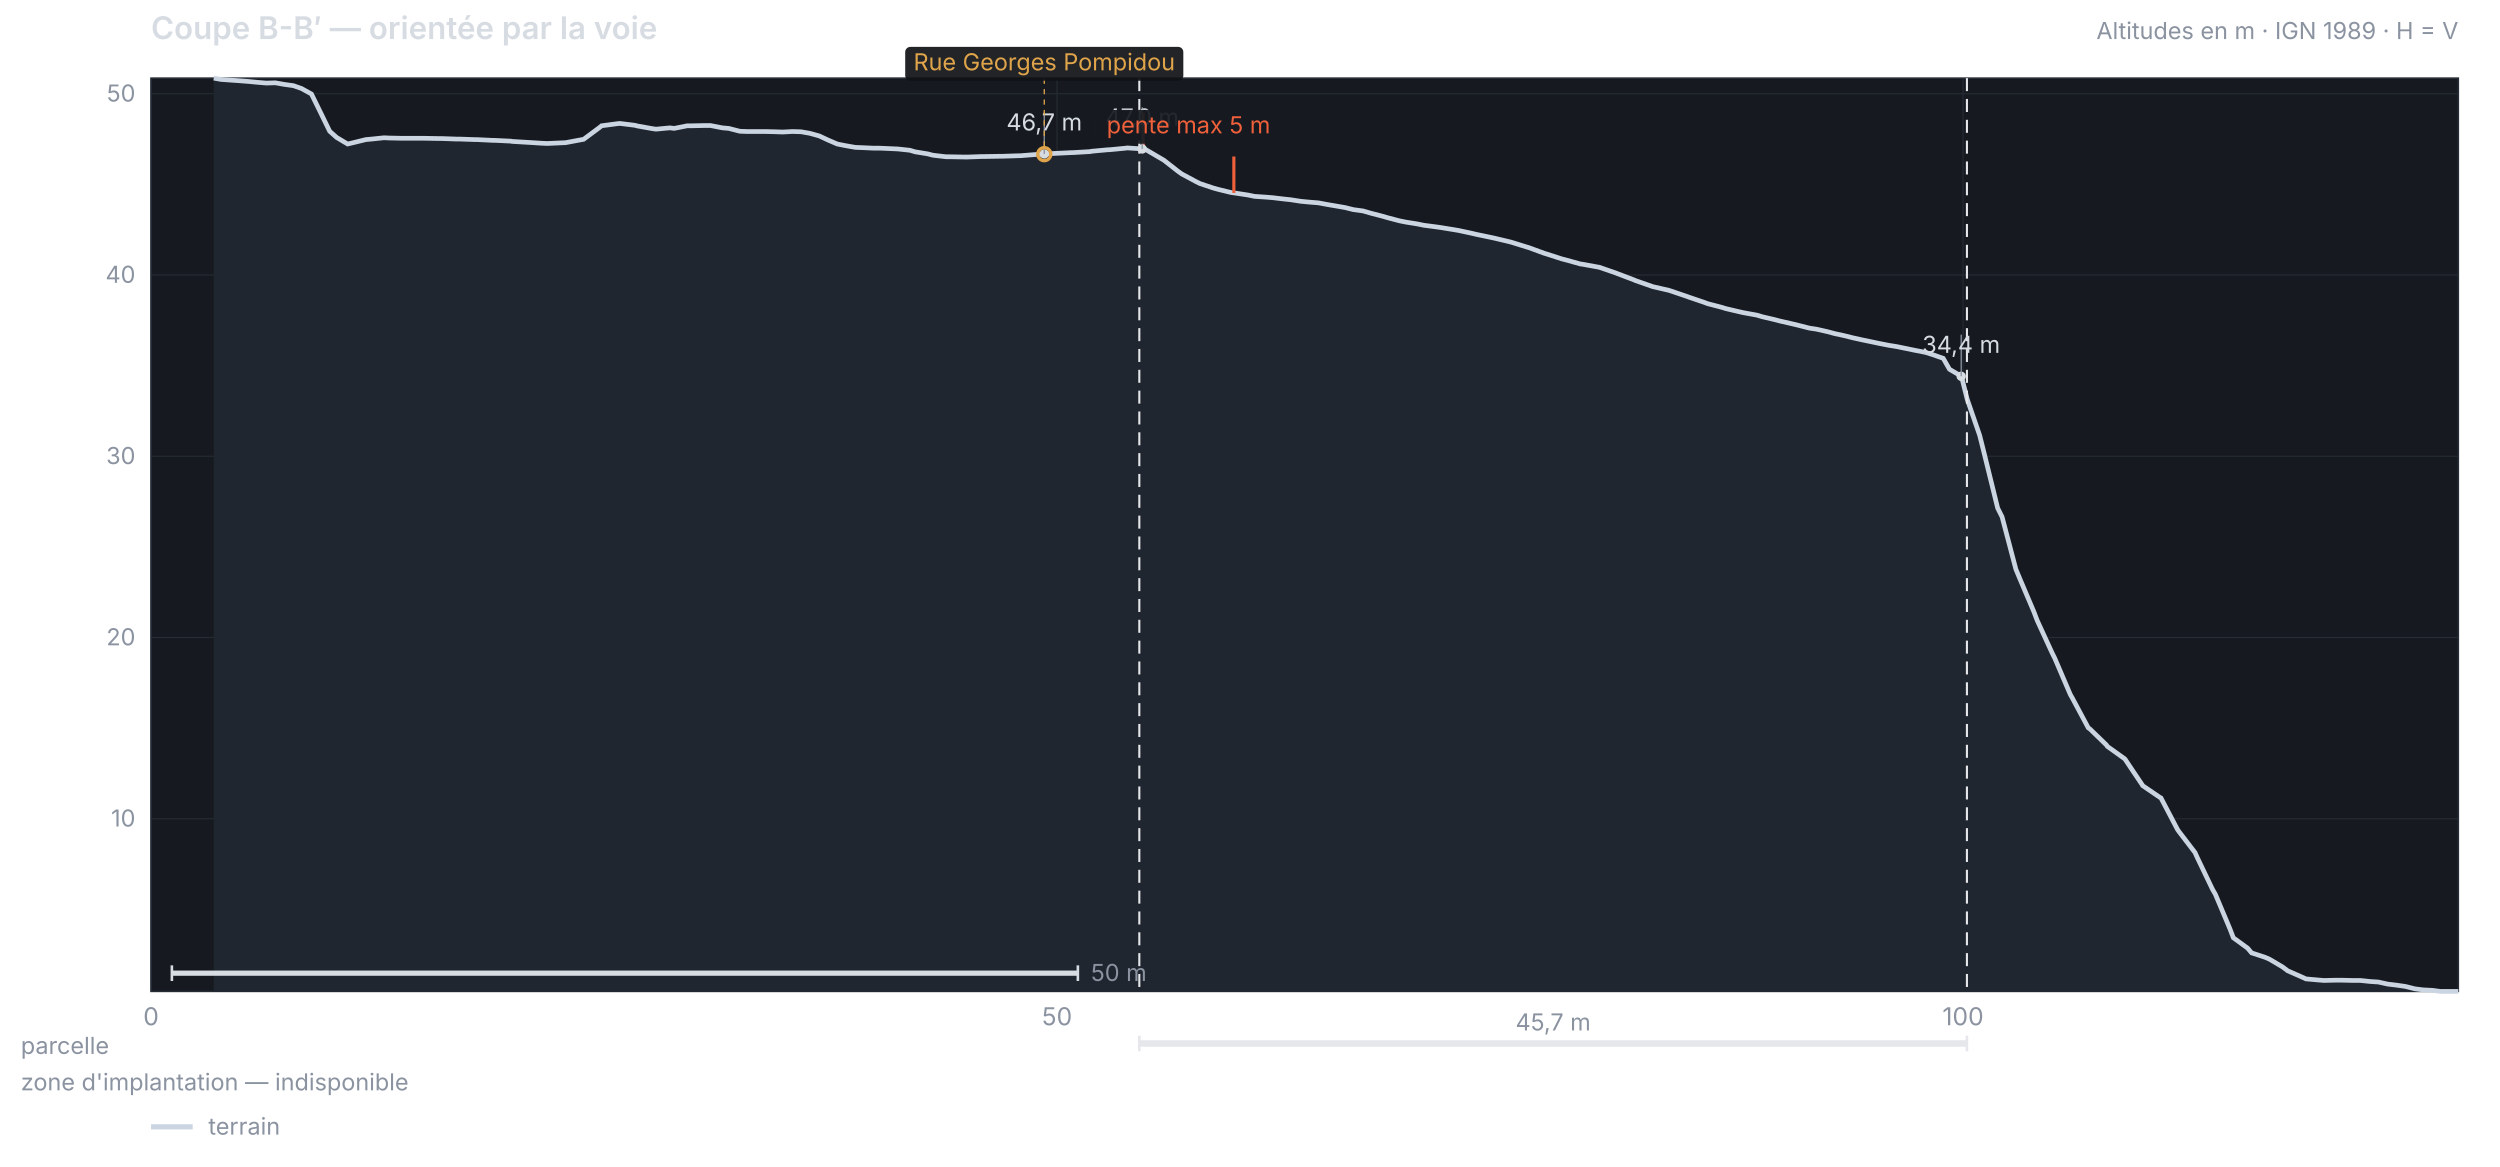
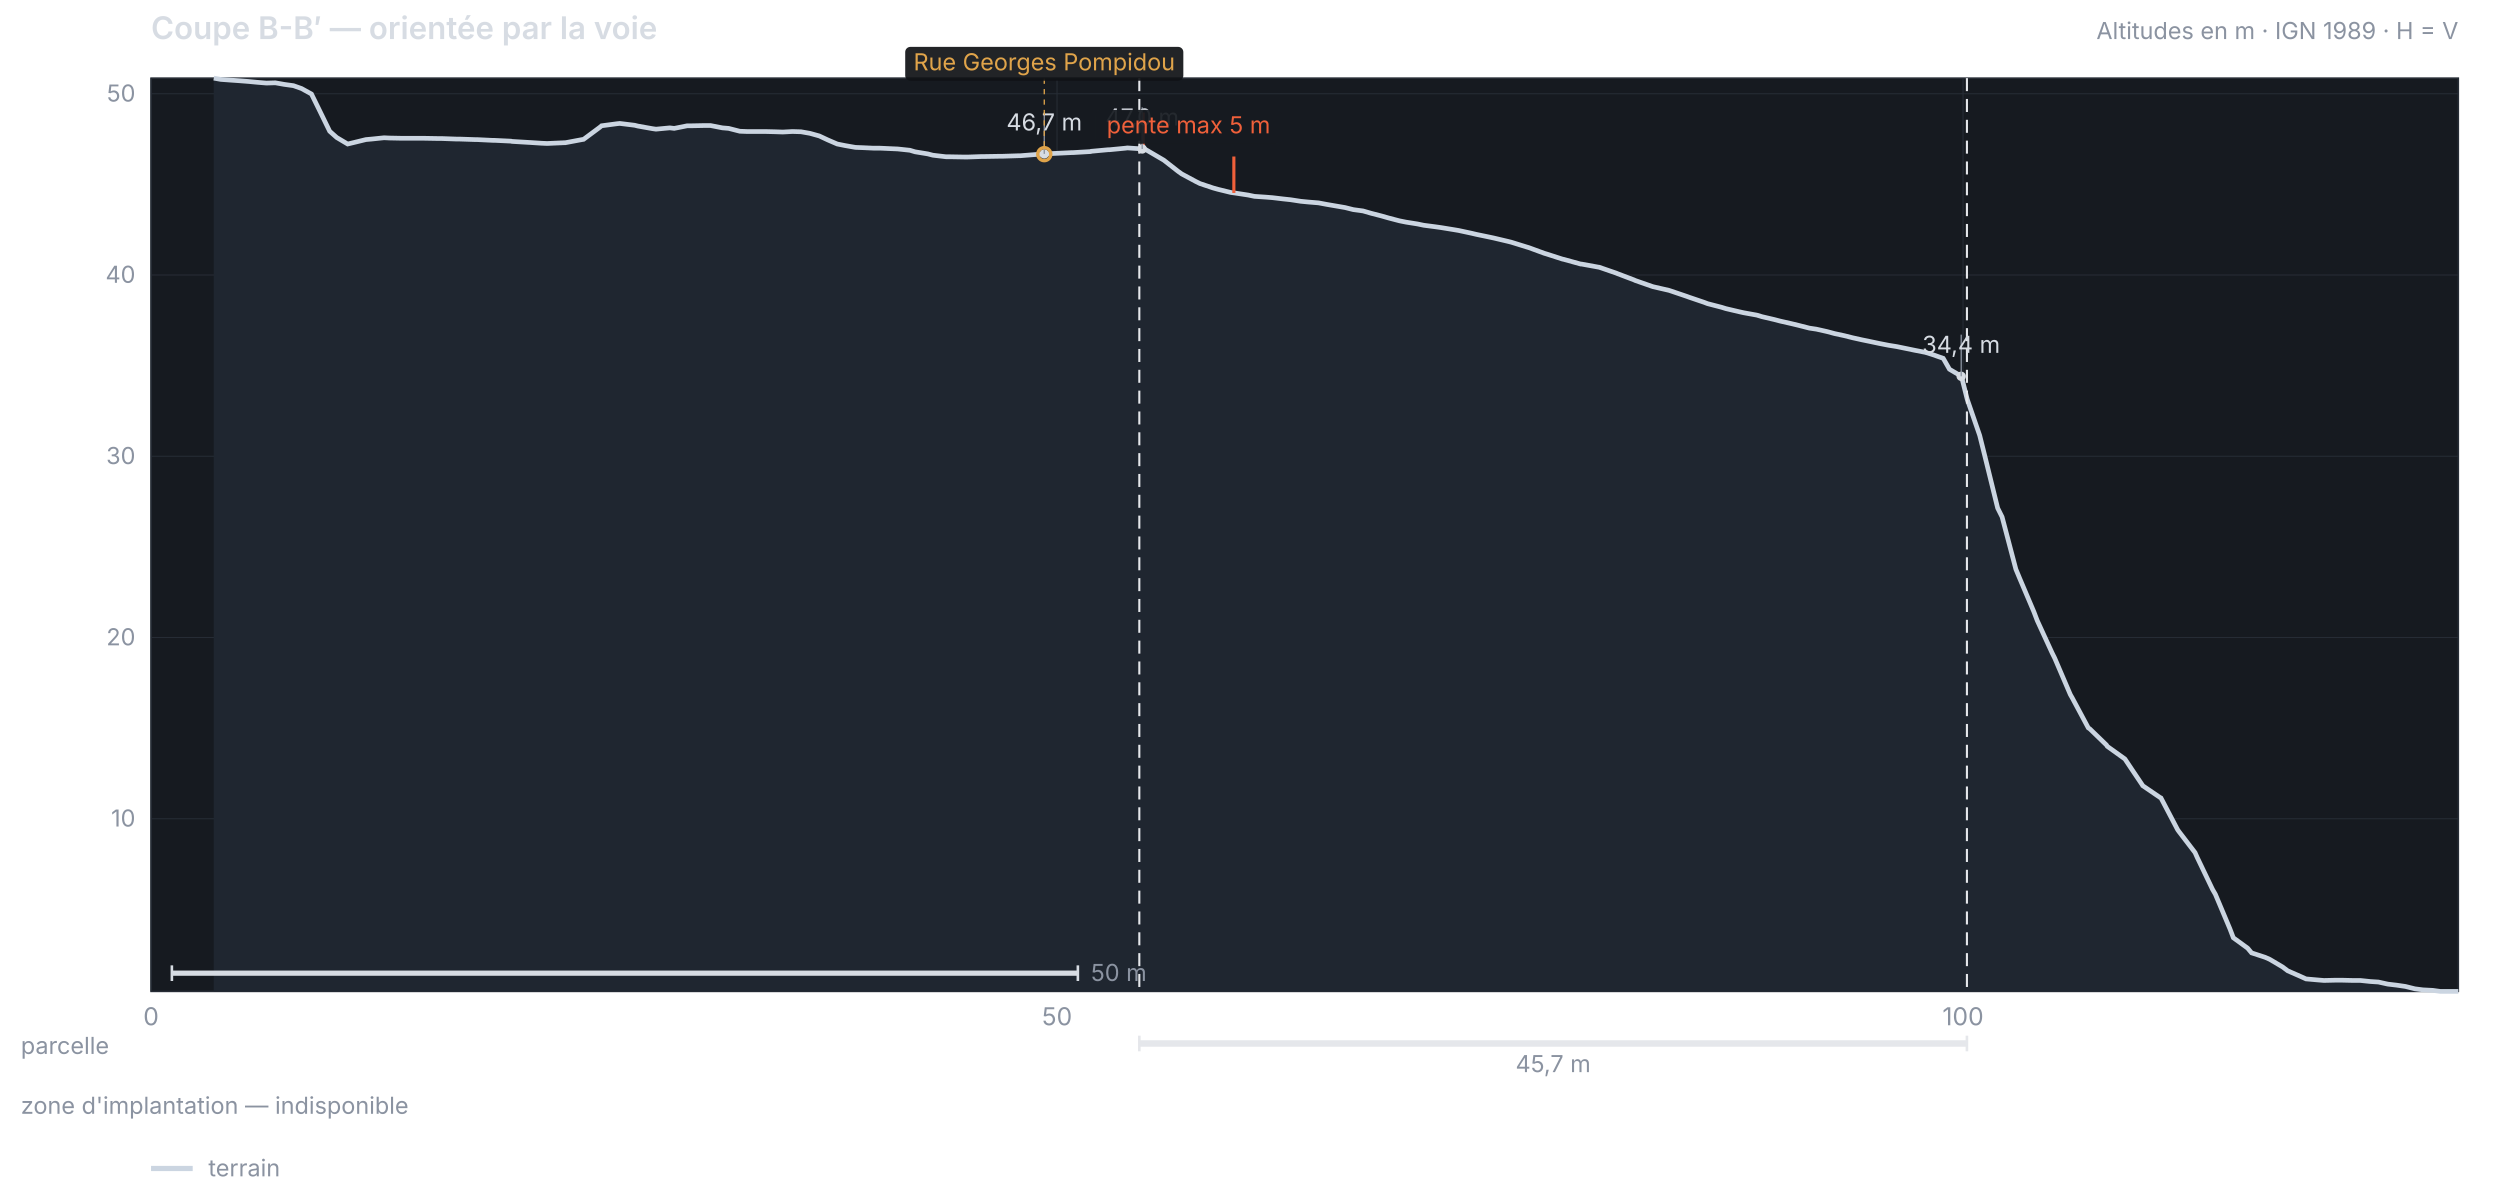
- <svg xmlns="http://www.w3.org/2000/svg" viewBox="0 0 960 448" width="960" height="448" role="img" aria-label="Coupe B-B′ — orientée par la voie" font-family="Inter, Helvetica, Arial, sans-serif" data-plot-x0="58.0" data-plot-x1="944.0" style="background:#0f1115">
+ <svg xmlns="http://www.w3.org/2000/svg" viewBox="0 0 960 462" width="960" height="462" role="img" aria-label="Coupe B-B′ — orientée par la voie" font-family="Inter, Helvetica, Arial, sans-serif" data-plot-x0="58.0" data-plot-x1="944.0" style="background:#0f1115">
  <text x="58" y="15" font-size="12" font-weight="600" fill="#d7dce3">Coupe B-B′ — orientée par la voie</text>
  <text x="944" y="15" text-anchor="end" font-size="9" fill="#8b93a1">Altitudes en m · IGN 1989 · H = V</text>
  <rect x="58.0" y="30" width="886.0" height="350.7" fill="#161a20" stroke="#262c35" stroke-width="0.6" />
  <line x1="58.0" y1="30" x2="58.0" y2="380.7" stroke="#262c35" stroke-width="0.4" />
  <text x="58.0" y="393.7" text-anchor="middle" font-size="9.5" fill="#8b93a1">0</text>
  <line x1="405.9" y1="30" x2="405.9" y2="380.7" stroke="#262c35" stroke-width="0.4" />
  <text x="405.9" y="393.7" text-anchor="middle" font-size="9.5" fill="#8b93a1">50</text>
  <line x1="753.8" y1="30" x2="753.8" y2="380.7" stroke="#262c35" stroke-width="0.4" />
  <text x="753.8" y="393.7" text-anchor="middle" font-size="9.5" fill="#8b93a1">100</text>
  <line x1="58.0" y1="314.4" x2="944.0" y2="314.4" stroke="#262c35" stroke-width="0.4" />
  <text x="52.0" y="317.4" text-anchor="end" font-size="9" fill="#8b93a1">10</text>
  <line x1="58.0" y1="244.8" x2="944.0" y2="244.8" stroke="#262c35" stroke-width="0.4" />
  <text x="52.0" y="247.8" text-anchor="end" font-size="9" fill="#8b93a1">20</text>
  <line x1="58.0" y1="175.2" x2="944.0" y2="175.2" stroke="#262c35" stroke-width="0.4" />
  <text x="52.0" y="178.2" text-anchor="end" font-size="9" fill="#8b93a1">30</text>
  <line x1="58.0" y1="105.6" x2="944.0" y2="105.6" stroke="#262c35" stroke-width="0.4" />
  <text x="52.0" y="108.6" text-anchor="end" font-size="9" fill="#8b93a1">40</text>
  <line x1="58.0" y1="36.0" x2="944.0" y2="36.0" stroke="#262c35" stroke-width="0.4" />
  <text x="52.0" y="39.0" text-anchor="end" font-size="9" fill="#8b93a1">50</text>
  <polygon points="82.1,30.0 84.8,30.5 88.9,30.8 91.8,31.0 95.6,31.3 98.7,31.6 102.3,31.9 105.7,31.8 109.1,32.4 112.7,32.9 115.8,34.0 119.6,36.1 122.5,42.0 126.6,50.4 129.3,52.8 133.5,55.3 136.0,54.7 140.5,53.6 142.7,53.4 147.5,52.9 149.5,53.0 154.4,53.1 156.2,53.1 161.4,53.1 162.9,53.1 168.4,53.2 169.7,53.2 175.3,53.4 176.4,53.4 182.3,53.6 183.1,53.6 189.2,53.9 189.9,53.9 196.2,54.2 196.6,54.3 203.2,54.7 203.3,54.7 207.9,55.0 210.1,55.1 210.1,55.1 216.8,54.8 217.1,54.8 223.5,53.6 224.1,53.5 230.3,48.9 231.0,48.3 237.0,47.5 238.0,47.4 243.7,48.1 244.9,48.4 250.5,49.4 251.9,49.6 257.2,49.1 258.9,49.3 263.9,48.3 265.8,48.3 270.6,48.2 272.8,48.2 277.4,49.1 279.8,49.3 284.1,50.4 286.7,50.5 290.8,50.5 293.7,50.5 297.6,50.6 300.6,50.7 304.3,50.5 307.6,50.6 311.0,51.2 314.6,52.2 317.8,53.7 321.5,55.3 324.5,55.9 328.5,56.6 331.2,56.7 335.5,56.9 338.0,56.9 342.4,57.1 344.7,57.2 349.4,57.7 351.4,58.3 356.3,59.1 358.2,59.6 363.3,60.2 364.9,60.2 370.3,60.3 371.6,60.3 377.2,60.1 378.4,60.1 384.2,60.0 385.1,60.0 391.2,59.8 391.8,59.8 398.1,59.3 398.6,59.3 405.1,58.9 405.3,58.9 411.5,58.6 412.0,58.6 412.0,58.6 418.8,58.2 419.0,58.1 425.5,57.5 426.0,57.5 432.2,56.9 432.9,56.8 439.0,57.2 439.9,57.4 445.7,60.8 446.9,61.5 452.4,65.8 453.8,66.8 459.2,69.7 460.8,70.5 465.9,72.2 467.7,72.7 472.6,73.9 474.7,74.2 479.3,74.9 481.7,75.4 486.1,75.7 488.6,75.9 492.8,76.4 495.6,76.7 499.5,77.3 502.6,77.6 506.3,77.9 509.5,78.5 513.0,79.1 516.5,79.7 519.7,80.5 523.4,81.0 526.5,81.9 530.4,82.9 533.2,83.7 537.4,84.8 539.9,85.3 544.3,86.0 546.7,86.5 551.3,87.1 553.4,87.4 558.3,88.2 560.1,88.5 565.2,89.6 566.9,90.0 572.2,91.1 573.6,91.4 579.1,92.7 580.3,93.0 586.1,94.8 587.1,95.1 593.1,97.3 593.8,97.5 600.0,99.5 600.5,99.6 607.0,101.4 607.3,101.4 613.9,102.6 614.0,102.6 615.2,103.0 620.7,104.9 620.9,105.0 627.5,107.5 627.9,107.7 634.2,109.9 634.8,110.1 640.9,111.5 641.8,111.8 647.7,113.8 648.8,114.2 654.4,116.1 655.7,116.6 661.1,118.0 662.7,118.5 667.8,119.7 669.6,120.1 674.6,121.0 676.6,121.6 681.3,122.7 683.6,123.3 688.0,124.3 690.5,124.9 694.8,126.0 697.5,126.4 701.5,127.3 704.5,128.1 708.2,128.9 711.4,129.7 715.0,130.5 718.4,131.2 721.7,131.9 725.3,132.6 728.4,133.1 732.3,133.9 735.2,134.5 739.3,135.3 741.9,136.1 746.2,137.6 748.6,141.8 753.2,144.5 755.4,153.3 760.2,167.2 762.1,174.8 767.1,195.1 768.8,198.5 774.1,218.6 775.6,222.2 781.0,234.9 782.3,238.3 788.0,250.7 789.0,252.7 795.0,266.7 795.8,268.1 801.9,279.5 802.5,279.9 808.9,286.1 809.2,286.6 815.9,291.4 816.0,291.5 818.8,295.7 822.7,301.5 822.8,301.7 829.4,306.2 829.8,306.4 836.2,318.6 836.7,319.3 842.9,327.4 843.7,329.2 849.6,341.5 850.7,343.4 856.3,356.7 857.6,360.1 863.1,364.1 864.6,365.9 869.8,367.6 871.6,368.4 876.5,371.3 878.5,372.8 883.3,374.9 885.5,375.9 890.0,376.3 892.4,376.5 896.7,376.4 899.4,376.4 903.5,376.5 906.4,376.5 910.2,376.9 913.3,377.1 916.9,377.9 920.3,378.3 923.7,378.8 927.3,379.7 930.4,380.1 934.2,380.3 937.1,380.7 941.2,380.7 943.9,380.7 944.0,380.7 944.0,380.7 82.1,380.7" fill="#1f2630" stroke="none" />
  <polyline points="82.1,30.0 84.8,30.5 88.9,30.8 91.8,31.0 95.6,31.3 98.7,31.6 102.3,31.9 105.7,31.8 109.1,32.4 112.7,32.9 115.8,34.0 119.6,36.1 122.5,42.0 126.6,50.4 129.3,52.8 133.5,55.3 136.0,54.7 140.5,53.6 142.7,53.4 147.5,52.9 149.5,53.0 154.4,53.1 156.2,53.1 161.4,53.1 162.9,53.1 168.4,53.2 169.7,53.2 175.3,53.4 176.4,53.4 182.3,53.6 183.1,53.6 189.2,53.9 189.9,53.9 196.2,54.2 196.6,54.3 203.2,54.7 203.3,54.7 207.9,55.0 210.1,55.1 210.1,55.1 216.8,54.8 217.1,54.8 223.5,53.6 224.1,53.5 230.3,48.9 231.0,48.3 237.0,47.5 238.0,47.4 243.7,48.1 244.9,48.4 250.5,49.4 251.9,49.6 257.2,49.1 258.9,49.3 263.9,48.3 265.8,48.3 270.6,48.2 272.8,48.2 277.4,49.1 279.8,49.3 284.1,50.4 286.7,50.5 290.8,50.5 293.7,50.5 297.6,50.6 300.6,50.7 304.3,50.5 307.6,50.6 311.0,51.2 314.6,52.2 317.8,53.7 321.5,55.3 324.5,55.9 328.5,56.6 331.2,56.7 335.5,56.9 338.0,56.9 342.4,57.1 344.7,57.2 349.4,57.7 351.4,58.3 356.3,59.1 358.2,59.6 363.3,60.2 364.9,60.2 370.3,60.3 371.6,60.3 377.2,60.1 378.4,60.1 384.2,60.0 385.1,60.0 391.2,59.8 391.8,59.8 398.1,59.3 398.6,59.3 405.1,58.9 405.3,58.9 411.5,58.6 412.0,58.6 412.0,58.6 418.8,58.2 419.0,58.1 425.5,57.5 426.0,57.5 432.2,56.9 432.9,56.8 439.0,57.2 439.9,57.4 445.7,60.8 446.9,61.5 452.4,65.8 453.8,66.8 459.2,69.7 460.8,70.5 465.9,72.2 467.7,72.7 472.6,73.9 474.7,74.2 479.3,74.9 481.7,75.4 486.1,75.7 488.6,75.9 492.8,76.4 495.6,76.7 499.5,77.3 502.6,77.6 506.3,77.9 509.5,78.5 513.0,79.1 516.5,79.7 519.7,80.5 523.4,81.0 526.5,81.9 530.4,82.9 533.2,83.7 537.4,84.8 539.9,85.3 544.3,86.0 546.7,86.5 551.3,87.1 553.4,87.4 558.3,88.2 560.1,88.5 565.2,89.6 566.9,90.0 572.2,91.1 573.6,91.4 579.1,92.7 580.3,93.0 586.1,94.8 587.1,95.1 593.1,97.3 593.8,97.5 600.0,99.5 600.5,99.6 607.0,101.4 607.3,101.4 613.9,102.6 614.0,102.6 615.2,103.0 620.7,104.9 620.9,105.0 627.5,107.5 627.9,107.7 634.2,109.9 634.8,110.1 640.9,111.5 641.8,111.8 647.7,113.8 648.8,114.2 654.4,116.1 655.7,116.6 661.1,118.0 662.7,118.5 667.8,119.7 669.6,120.1 674.6,121.0 676.6,121.6 681.3,122.7 683.6,123.3 688.0,124.3 690.5,124.9 694.8,126.0 697.5,126.4 701.5,127.3 704.5,128.1 708.2,128.9 711.4,129.7 715.0,130.5 718.4,131.2 721.7,131.9 725.3,132.6 728.4,133.1 732.3,133.9 735.2,134.5 739.3,135.3 741.9,136.1 746.2,137.6 748.6,141.8 753.2,144.5 755.4,153.3 760.2,167.2 762.1,174.8 767.1,195.1 768.8,198.5 774.1,218.6 775.6,222.2 781.0,234.9 782.3,238.3 788.0,250.7 789.0,252.7 795.0,266.7 795.8,268.1 801.9,279.5 802.5,279.9 808.9,286.1 809.2,286.6 815.9,291.4 816.0,291.5 818.8,295.7 822.7,301.5 822.8,301.7 829.4,306.2 829.8,306.4 836.2,318.6 836.7,319.3 842.9,327.4 843.7,329.2 849.6,341.5 850.7,343.4 856.3,356.7 857.6,360.1 863.1,364.1 864.6,365.9 869.8,367.6 871.6,368.4 876.5,371.3 878.5,372.8 883.3,374.9 885.5,375.9 890.0,376.3 892.4,376.5 896.7,376.4 899.4,376.4 903.5,376.5 906.4,376.5 910.2,376.9 913.3,377.1 916.9,377.9 920.3,378.3 923.7,378.8 927.3,379.7 930.4,380.1 934.2,380.3 937.1,380.7 941.2,380.7 943.9,380.7 944.0,380.7" fill="none" stroke="#cbd5e1" stroke-width="1.8" />
  <line x1="437.5" y1="30" x2="437.5" y2="380.7" stroke="#e5e7eb" stroke-width="0.8" stroke-dasharray="5 3" />
  <line x1="755.3" y1="30" x2="755.3" y2="380.7" stroke="#e5e7eb" stroke-width="0.8" stroke-dasharray="5 3" />
  <line x1="439.0" y1="57.2" x2="439.0" y2="43.2" stroke="#f0603a" stroke-width="1.2" />
  <line x1="473.8" y1="74.1" x2="473.8" y2="60.1" stroke="#f0603a" stroke-width="1.2" />
  <circle cx="401.0" cy="59.1" r="1.8" fill="#d7dce3" />
  <line x1="401.0" y1="59.1" x2="401.0" y2="43.1" stroke="#8b93a1" stroke-width="0.5" />
  <text x="401.0" y="50.1" text-anchor="middle" font-size="9" fill="#d7dce3">46,7 m</text>
  <circle cx="438.6" cy="57.2" r="1.8" fill="#d7dce3" />
  <line x1="438.6" y1="57.2" x2="438.6" y2="41.2" stroke="#8b93a1" stroke-width="0.5" />
  <text x="438.6" y="48.2" text-anchor="middle" font-size="9" fill="#d7dce3">47,0 m</text>
  <circle cx="753.1" cy="144.5" r="1.8" fill="#d7dce3" />
  <line x1="753.1" y1="144.5" x2="753.1" y2="128.5" stroke="#8b93a1" stroke-width="0.5" />
  <text x="753.1" y="135.5" text-anchor="middle" font-size="9" fill="#d7dce3">34,4 m</text>
  <circle cx="401.0" cy="59.2" r="2.5" fill="none" stroke="#e0a44a" stroke-width="1.3" />
  <line x1="401.0" y1="56.2" x2="401.0" y2="30.0" stroke="#e0a44a" stroke-width="0.5" stroke-dasharray="2 2" />
  <line x1="66.0" y1="373.7" x2="413.9" y2="373.7" stroke="#d7dce3" stroke-width="2" />
  <line x1="66.0" y1="370.7" x2="66.0" y2="376.7" stroke="#d7dce3" stroke-width="1" />
  <line x1="413.9" y1="370.7" x2="413.9" y2="376.7" stroke="#d7dce3" stroke-width="1" />
  <text x="418.9" y="376.7" font-size="9" fill="#8b93a1">50 m</text>
  <text x="8" y="404.7" font-size="9" fill="#8b93a1">parcelle</text>
  <line x1="437.5" y1="400.7" x2="755.3" y2="400.7" stroke="#e5e7eb" stroke-width="2.5" data-band="parcelle" data-d0="54.54" data-d1="100.21" />
  <line x1="437.5" y1="397.7" x2="437.5" y2="403.7" stroke="#e5e7eb" stroke-width="1" />
  <line x1="755.3" y1="397.7" x2="755.3" y2="403.7" stroke="#e5e7eb" stroke-width="1" />
-   <text x="596.4" y="395.7" text-anchor="middle" font-size="9" fill="#8b93a1">45,7 m</text>
-   <text x="8" y="418.7" font-size="9" fill="#8b93a1">zone d'implantation — indisponible</text>
-   <line x1="58.0" y1="432.7" x2="74.0" y2="432.7" stroke="#cbd5e1" stroke-width="2" />
-   <text x="80.0" y="435.7" font-size="9" fill="#8b93a1">terrain</text>
+   <text x="596.4" y="411.7" text-anchor="middle" font-size="9" fill="#8b93a1">45,7 m</text>
+   <text x="8" y="427.7" font-size="9" fill="#8b93a1">zone d'implantation — indisponible</text>
+   <line x1="58.0" y1="448.7" x2="74.0" y2="448.7" stroke="#cbd5e1" stroke-width="2" />
+   <text x="80.0" y="451.7" font-size="9" fill="#8b93a1">terrain</text>
  <rect x="420.6" y="42.2" width="71.5" height="13.0" rx="2" fill="#161a20" opacity="0.92" />
  <text x="456.4" y="51.2" text-anchor="middle" font-size="9" fill="#f0603a">pente max 5 m</text>
  <rect x="347.6" y="18.0" width="106.8" height="13.0" rx="2" fill="#0f1115" opacity="0.92" />
  <text x="401.0" y="27.0" text-anchor="middle" font-size="9" fill="#e0a44a">Rue Georges Pompidou</text>
</svg>
